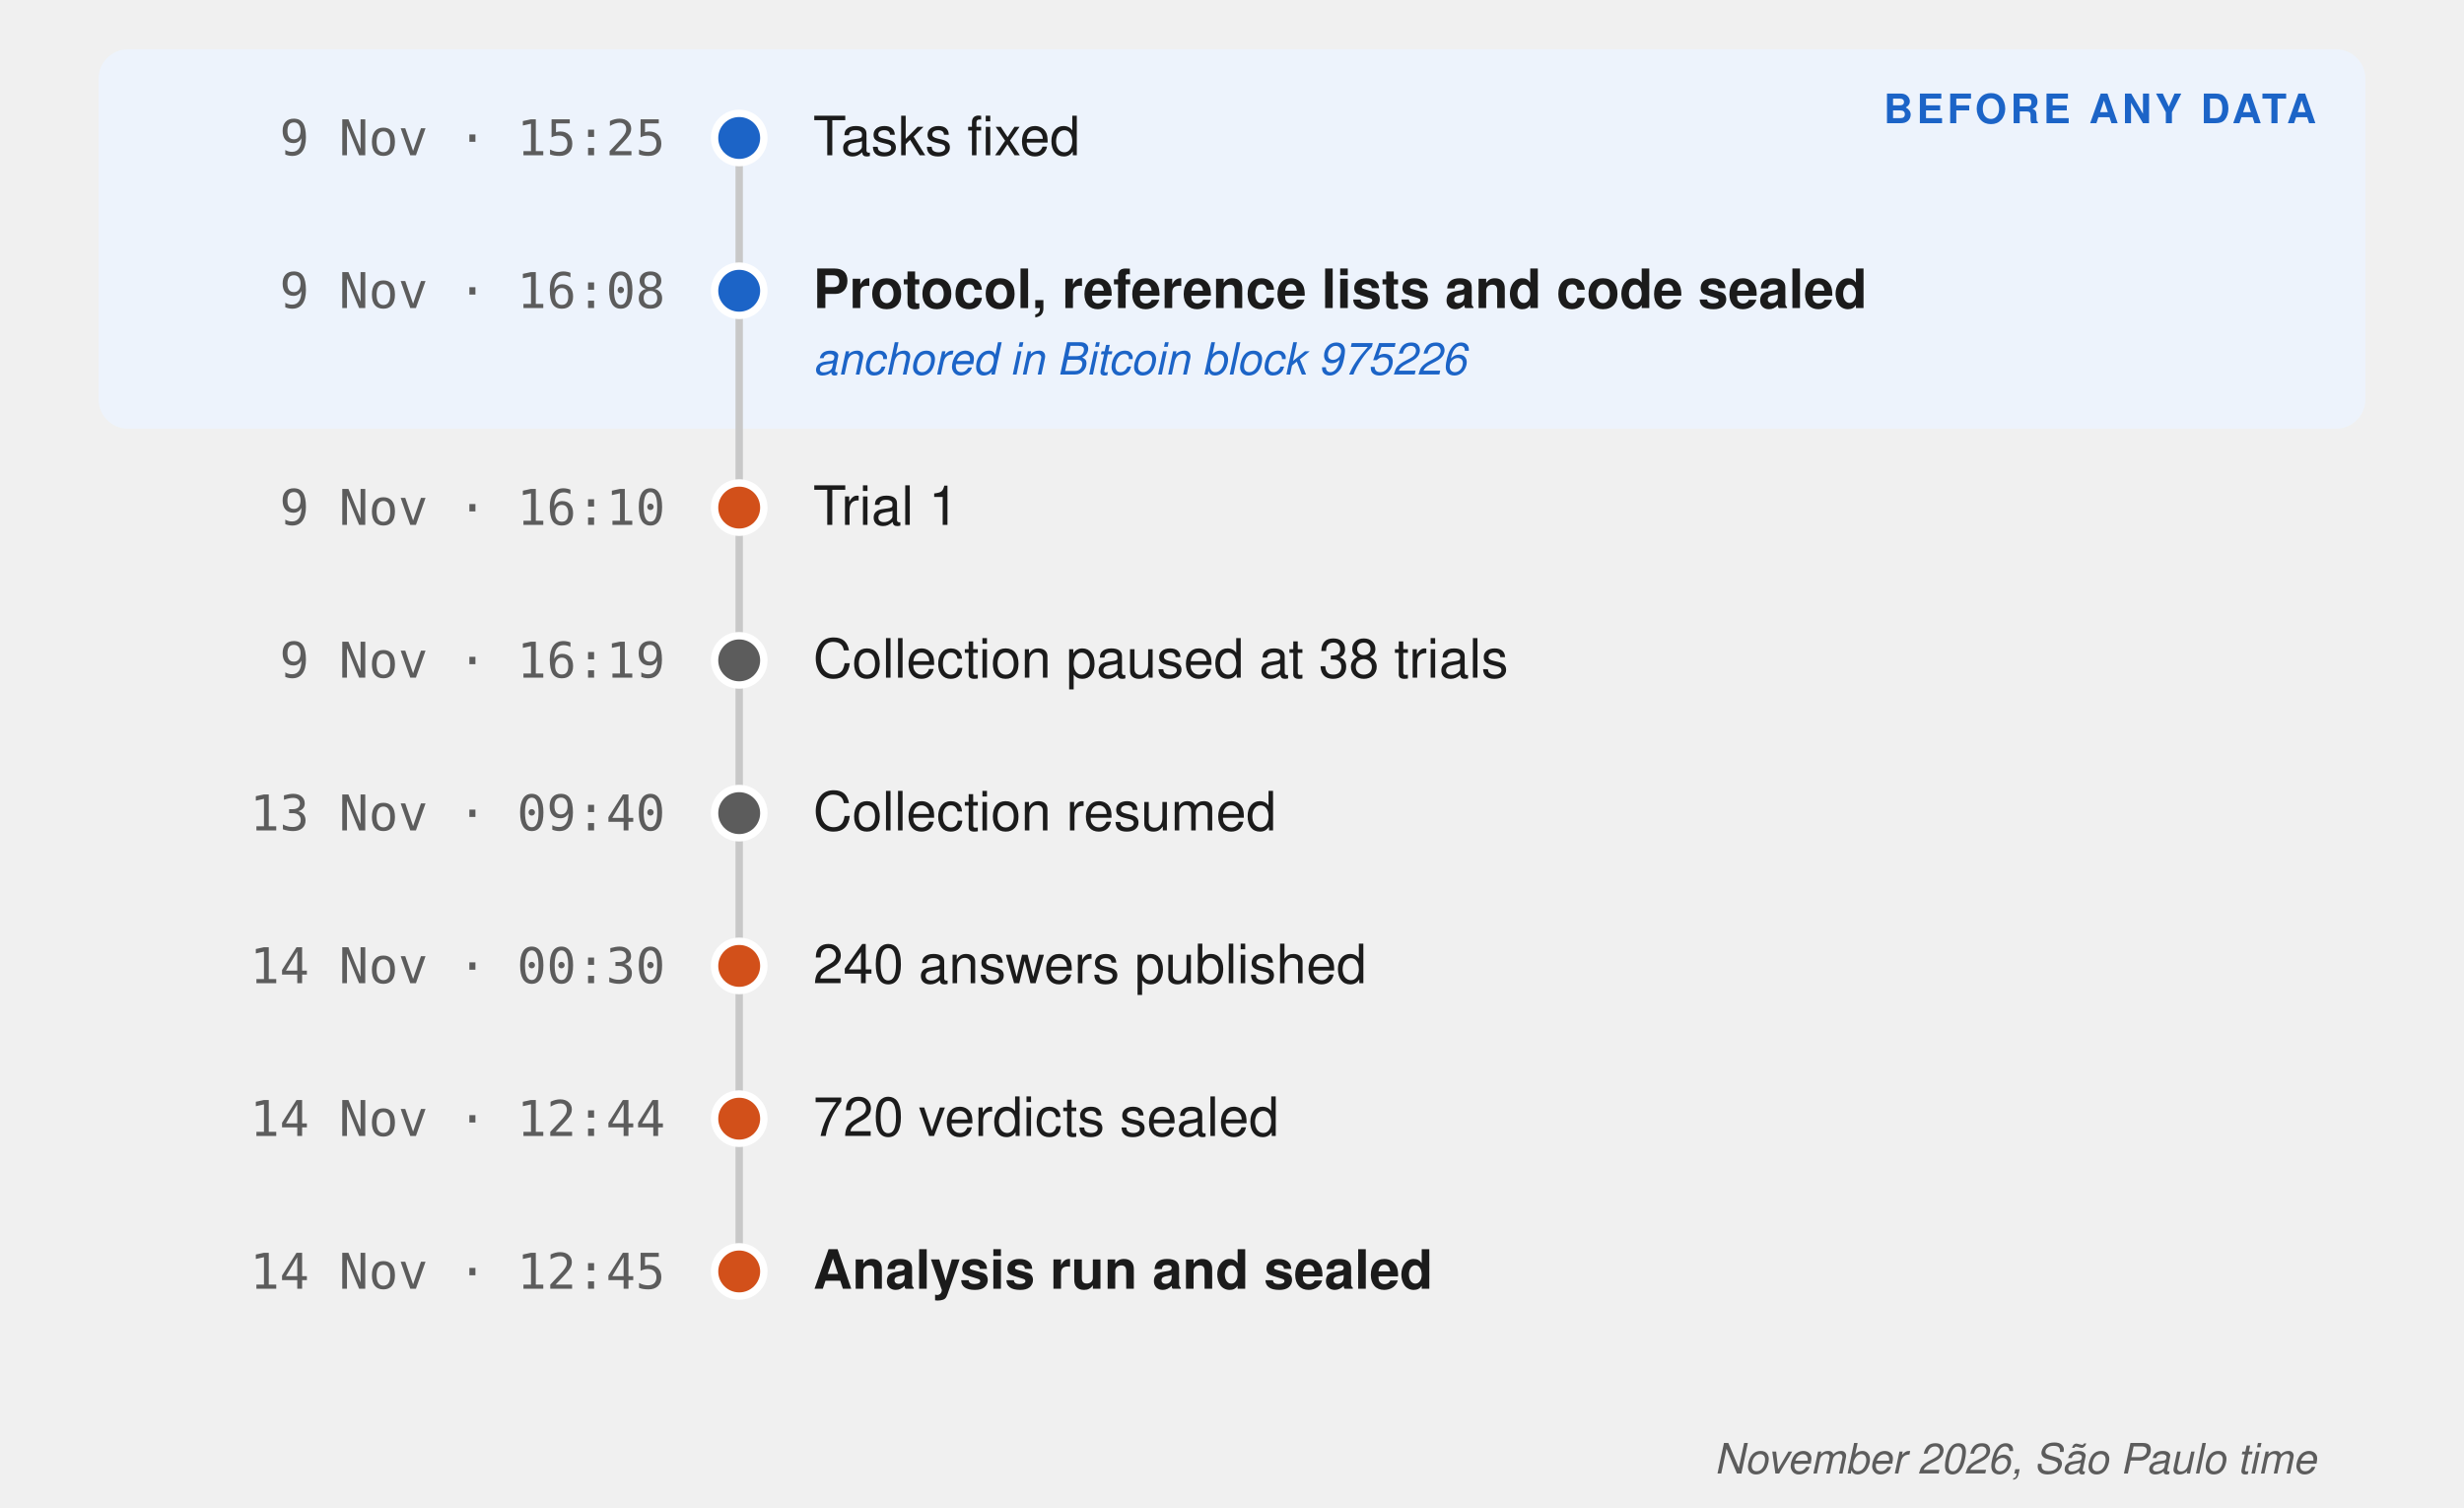
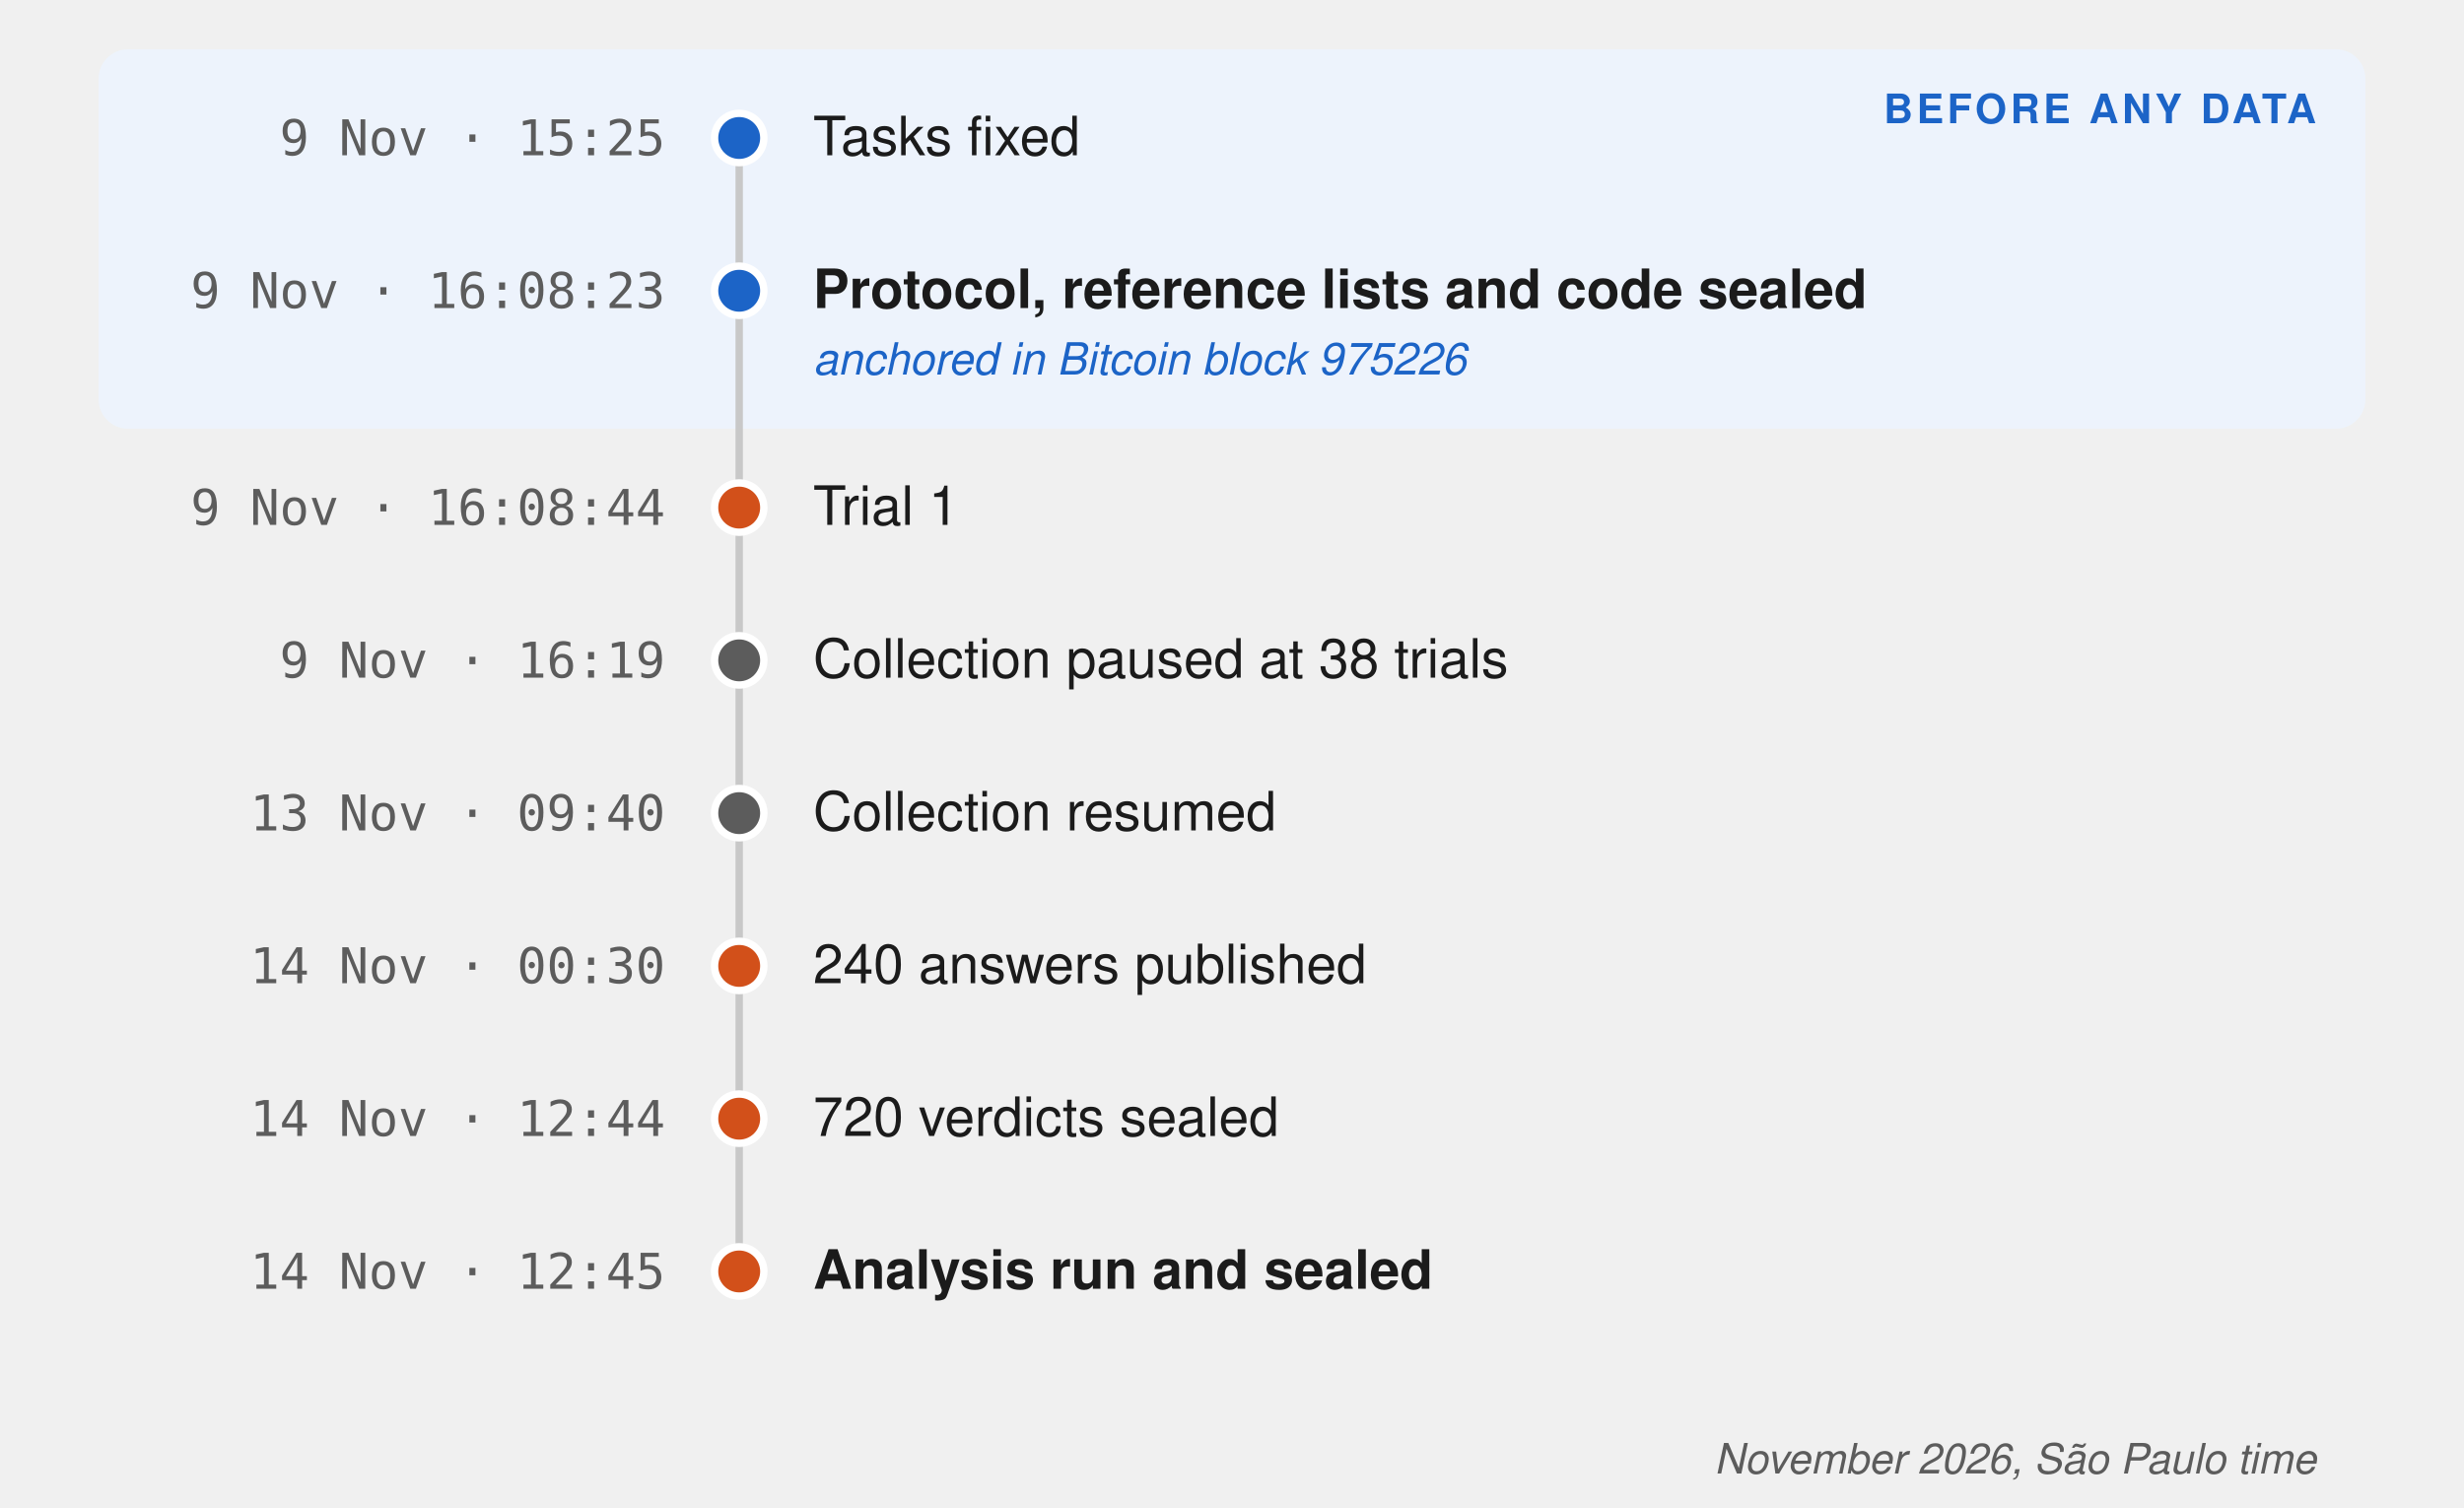
<svg xmlns="http://www.w3.org/2000/svg" viewBox="0 0 1000 612" width="1000" height="612">
  <rect x="40" y="20" width="920" height="154" rx="12" fill="#edf3fc" stroke="none" stroke-width="2" />
  <text x="940" y="50" font-family="Helvetica Neue, Helvetica, Arial, sans-serif" font-size="16.5" font-weight="700" fill="#1c64c7" text-anchor="end" letter-spacing="1.5">BEFORE ANY DATA</text>
  <line x1="300" y1="56" x2="300" y2="516" stroke="#c8c8c8" stroke-width="3" stroke-linecap="round" />
  <circle cx="300" cy="56" r="10" fill="#1c64c7" stroke="#ffffff" stroke-width="3" />
  <text x="270" y="63" font-family="Menlo, Consolas, monospace" font-size="20" font-weight="400" fill="#5c5c5c" text-anchor="end">9 Nov · 15:25</text>
  <text x="330" y="63" font-family="Helvetica Neue, Helvetica, Arial, sans-serif" font-size="22" font-weight="400" fill="#1b1b1b" text-anchor="start">Tasks fixed</text>
  <circle cx="300" cy="118" r="10" fill="#1c64c7" stroke="#ffffff" stroke-width="3" />
-   <text x="270" y="125" font-family="Menlo, Consolas, monospace" font-size="20" font-weight="400" fill="#5c5c5c" text-anchor="end">9 Nov · 16:08</text>
+   <text x="270" y="125" font-family="Menlo, Consolas, monospace" font-size="20" font-weight="400" fill="#5c5c5c" text-anchor="end">9 Nov · 16:08:23</text>
  <text x="330" y="125" font-family="Helvetica Neue, Helvetica, Arial, sans-serif" font-size="22" font-weight="600" fill="#1b1b1b" text-anchor="start">Protocol, reference lists and code sealed</text>
  <circle cx="300" cy="206" r="10" fill="#d2501a" stroke="#ffffff" stroke-width="3" />
-   <text x="270" y="213" font-family="Menlo, Consolas, monospace" font-size="20" font-weight="400" fill="#5c5c5c" text-anchor="end">9 Nov · 16:10</text>
+   <text x="270" y="213" font-family="Menlo, Consolas, monospace" font-size="20" font-weight="400" fill="#5c5c5c" text-anchor="end">9 Nov · 16:08:44</text>
  <text x="330" y="213" font-family="Helvetica Neue, Helvetica, Arial, sans-serif" font-size="22" font-weight="400" fill="#1b1b1b" text-anchor="start">Trial 1</text>
  <circle cx="300" cy="268" r="10" fill="#5c5c5c" stroke="#ffffff" stroke-width="3" />
  <text x="270" y="275" font-family="Menlo, Consolas, monospace" font-size="20" font-weight="400" fill="#5c5c5c" text-anchor="end">9 Nov · 16:19</text>
  <text x="330" y="275" font-family="Helvetica Neue, Helvetica, Arial, sans-serif" font-size="22" font-weight="400" fill="#1b1b1b" text-anchor="start">Collection paused at 38 trials</text>
  <circle cx="300" cy="330" r="10" fill="#5c5c5c" stroke="#ffffff" stroke-width="3" />
  <text x="270" y="337" font-family="Menlo, Consolas, monospace" font-size="20" font-weight="400" fill="#5c5c5c" text-anchor="end">13 Nov · 09:40</text>
  <text x="330" y="337" font-family="Helvetica Neue, Helvetica, Arial, sans-serif" font-size="22" font-weight="400" fill="#1b1b1b" text-anchor="start">Collection resumed</text>
  <circle cx="300" cy="392" r="10" fill="#d2501a" stroke="#ffffff" stroke-width="3" />
  <text x="270" y="399" font-family="Menlo, Consolas, monospace" font-size="20" font-weight="400" fill="#5c5c5c" text-anchor="end">14 Nov · 00:30</text>
  <text x="330" y="399" font-family="Helvetica Neue, Helvetica, Arial, sans-serif" font-size="22" font-weight="400" fill="#1b1b1b" text-anchor="start">240 answers published</text>
  <circle cx="300" cy="454" r="10" fill="#d2501a" stroke="#ffffff" stroke-width="3" />
  <text x="270" y="461" font-family="Menlo, Consolas, monospace" font-size="20" font-weight="400" fill="#5c5c5c" text-anchor="end">14 Nov · 12:44</text>
  <text x="330" y="461" font-family="Helvetica Neue, Helvetica, Arial, sans-serif" font-size="22" font-weight="400" fill="#1b1b1b" text-anchor="start">720 verdicts sealed</text>
  <circle cx="300" cy="516" r="10" fill="#d2501a" stroke="#ffffff" stroke-width="3" />
  <text x="270" y="523" font-family="Menlo, Consolas, monospace" font-size="20" font-weight="400" fill="#5c5c5c" text-anchor="end">14 Nov · 12:45</text>
  <text x="330" y="523" font-family="Helvetica Neue, Helvetica, Arial, sans-serif" font-size="22" font-weight="600" fill="#1b1b1b" text-anchor="start">Analysis run and sealed</text>
  <text x="330" y="152" font-family="Helvetica Neue, Helvetica, Arial, sans-serif" font-size="18" font-weight="400" fill="#1c64c7" text-anchor="start" font-style="italic">anchored in Bitcoin block 975226</text>
  <text x="940" y="598" font-family="Helvetica Neue, Helvetica, Arial, sans-serif" font-size="17" font-weight="400" fill="#5c5c5c" text-anchor="end" font-style="italic">November 2026, São Paulo time</text>
</svg>
